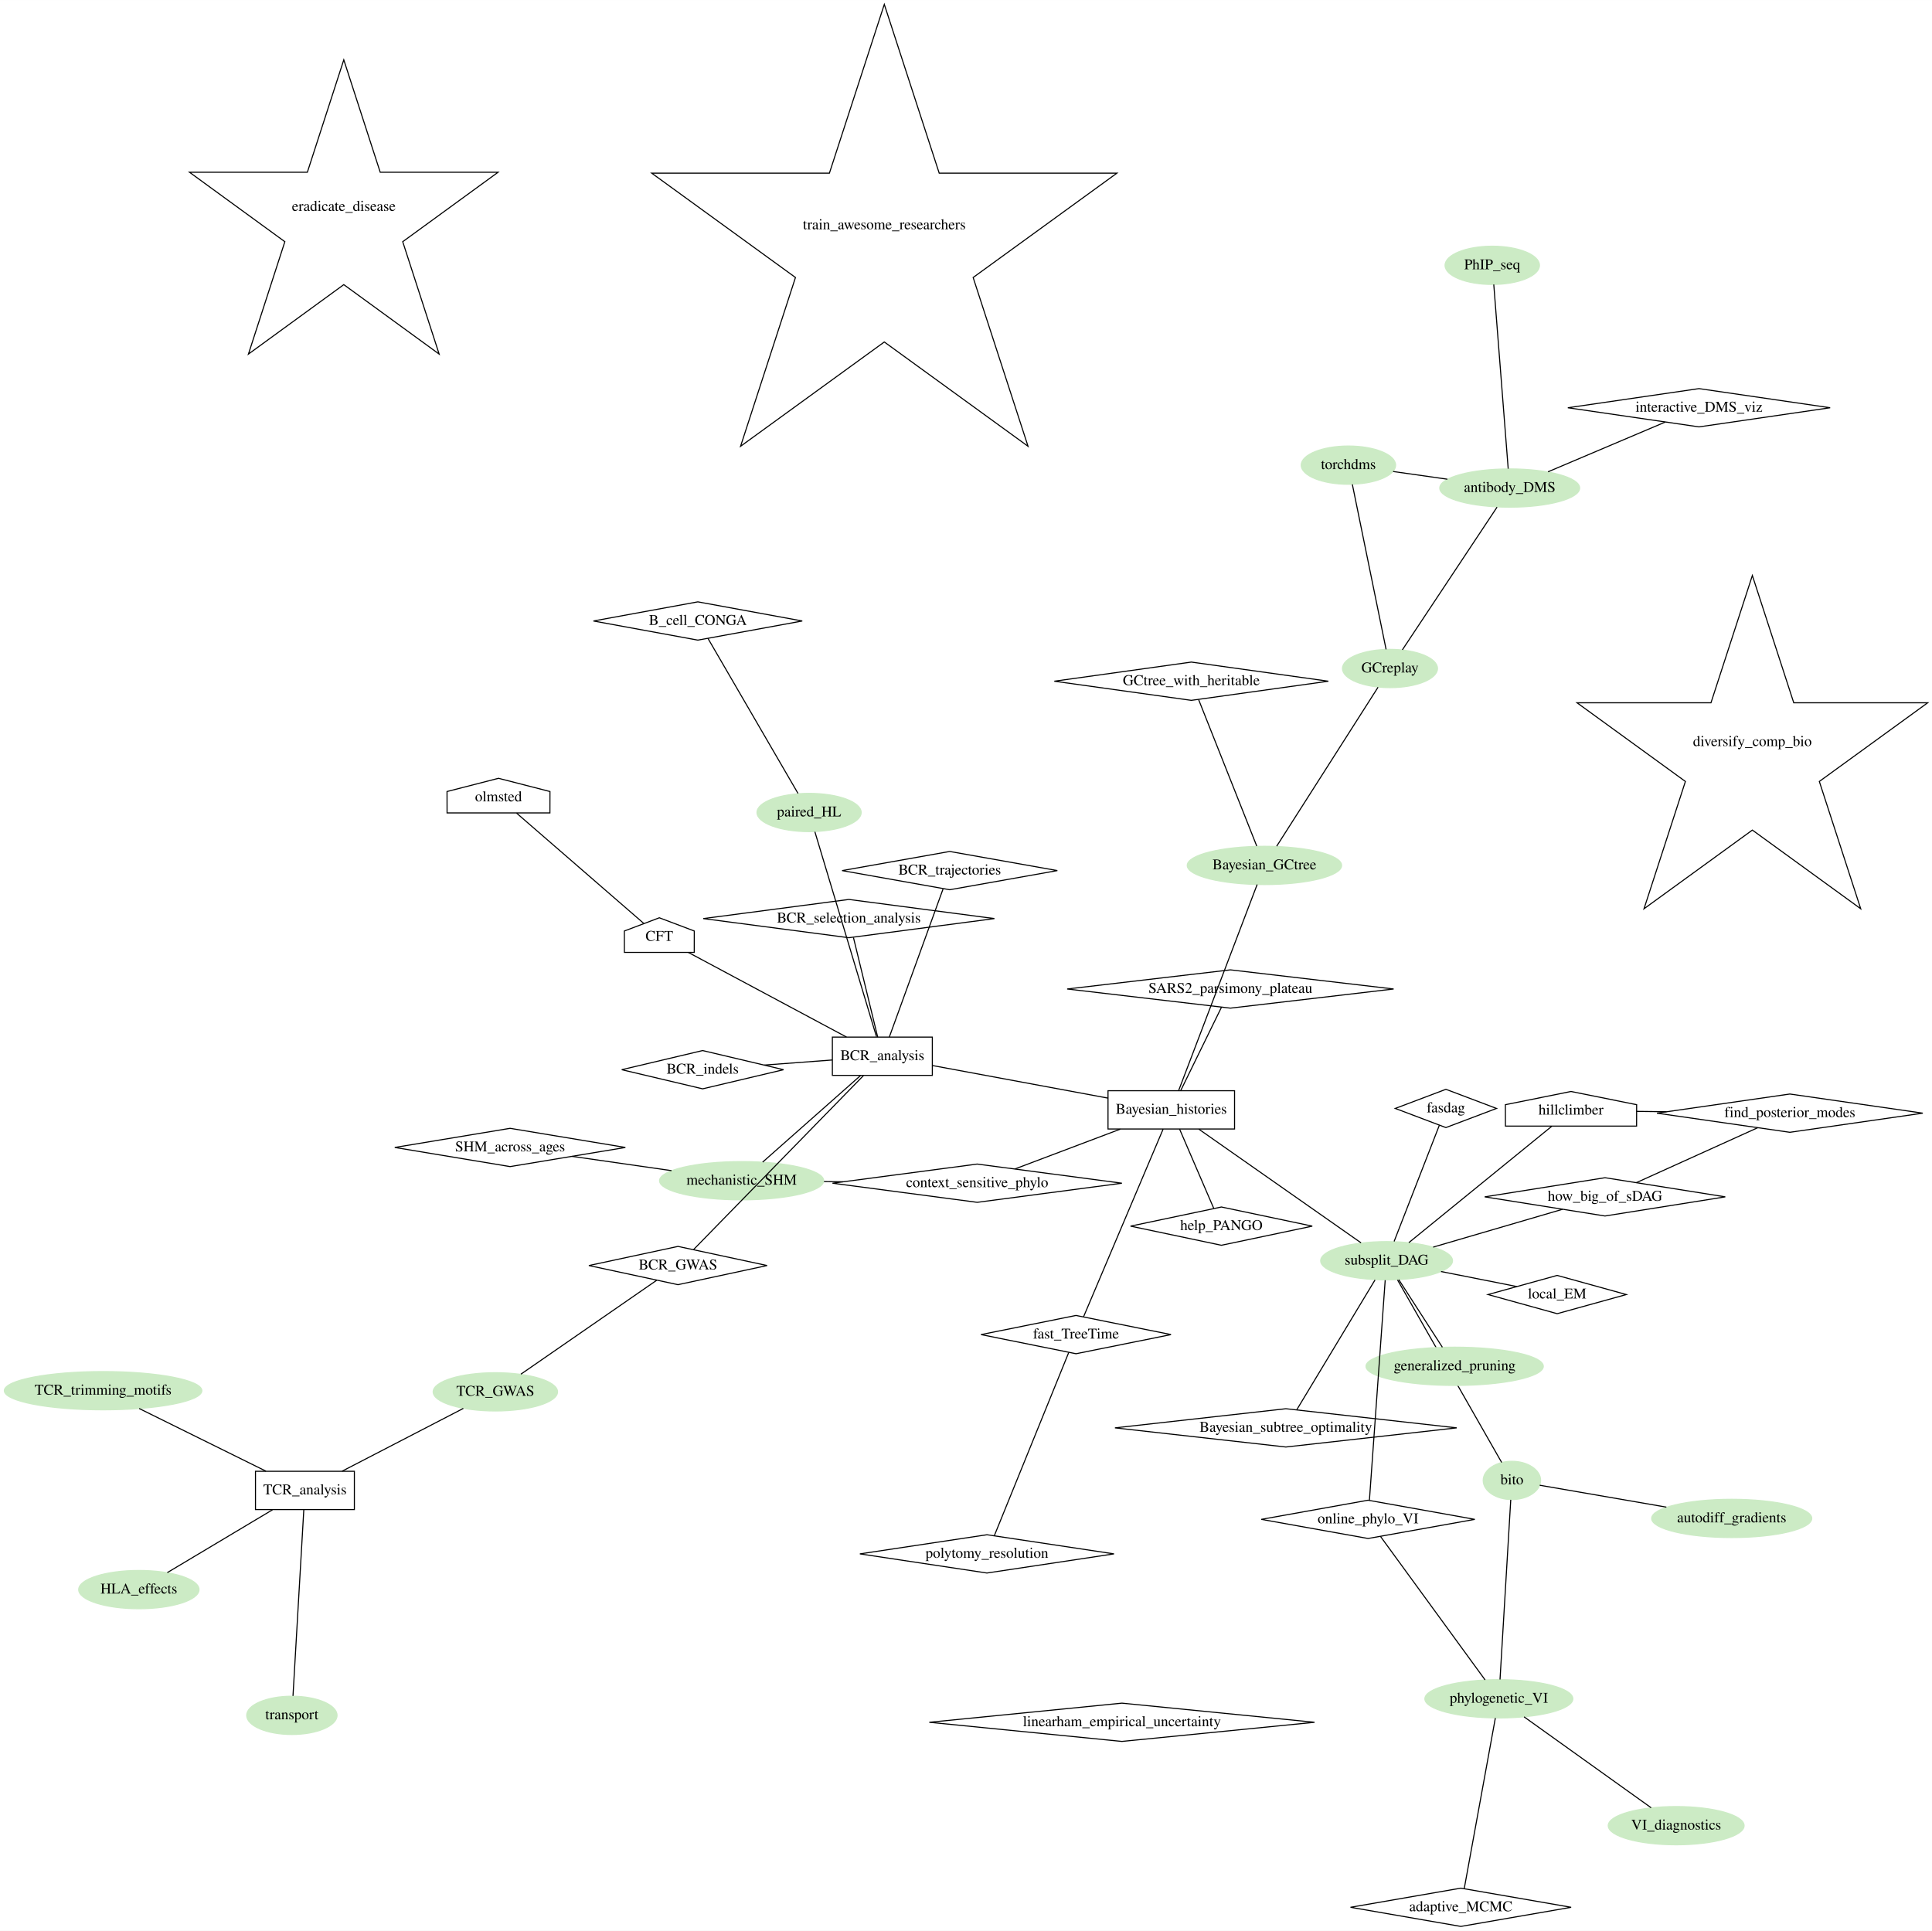
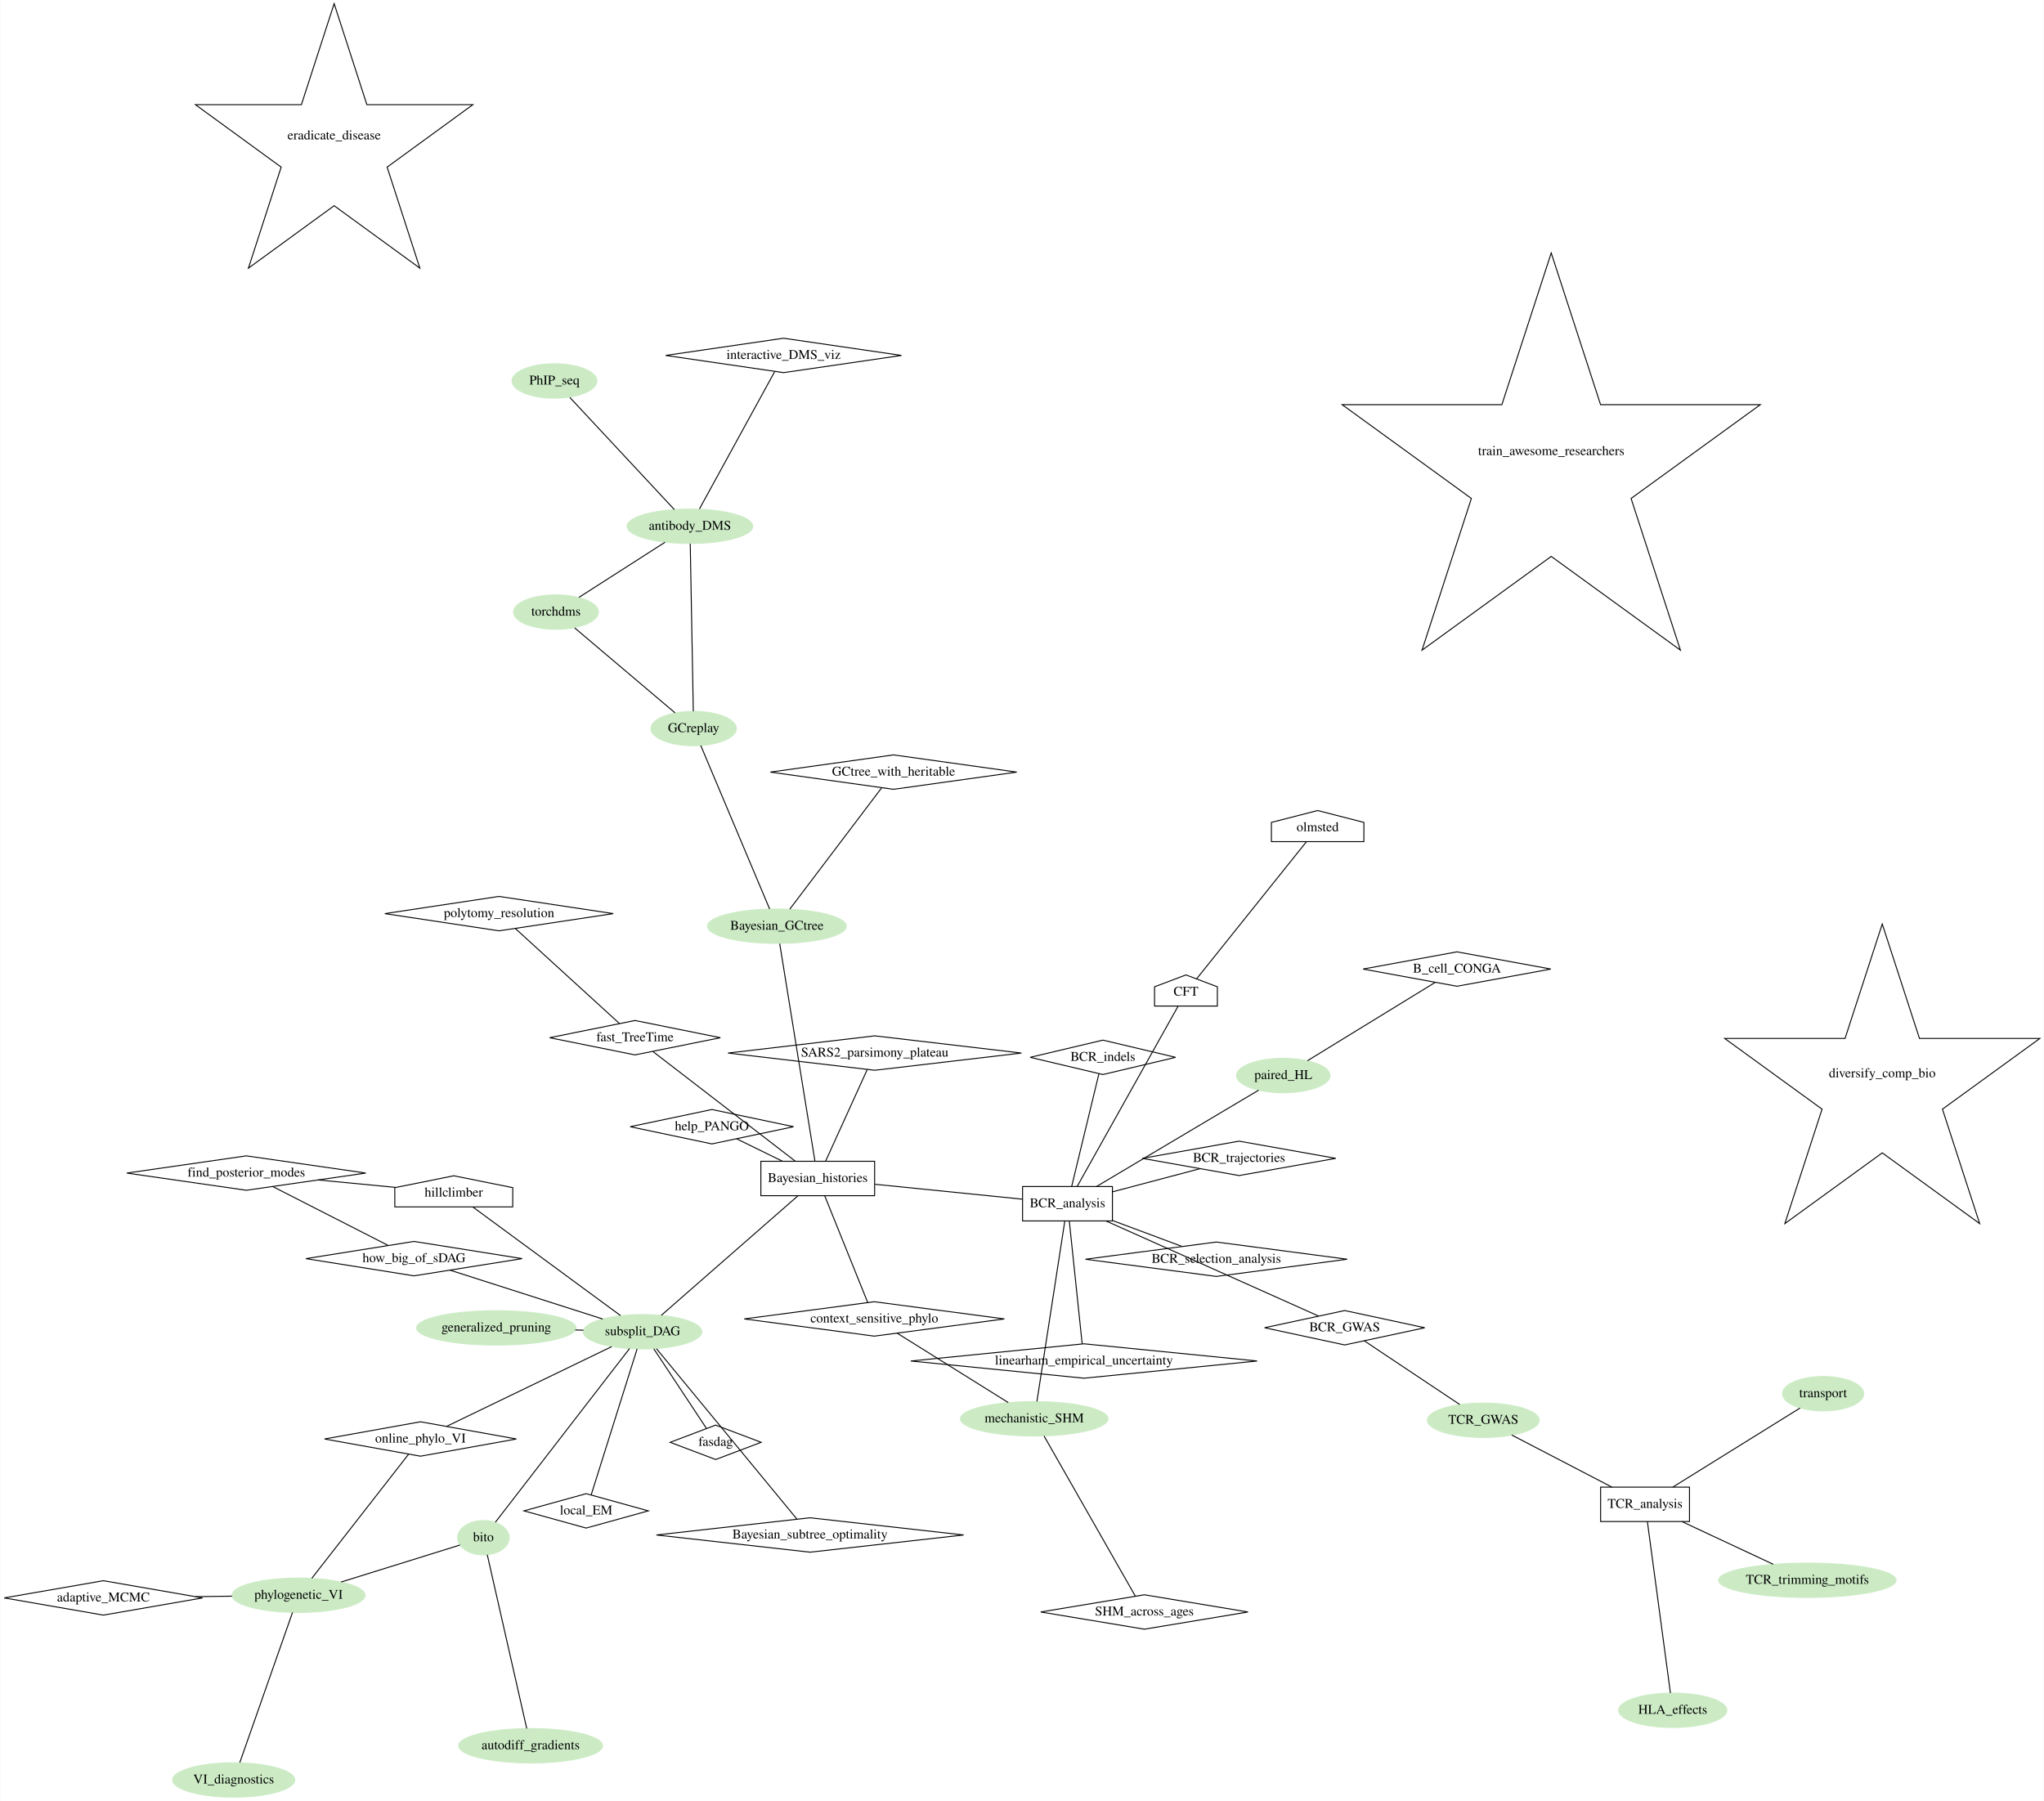
- <svg xmlns="http://www.w3.org/2000/svg" width="1817pt" height="1816pt" viewBox="0.00 0.00 1816.87 1815.81">
-   <g id="graph0" class="graph" transform="scale(1 1) rotate(0) translate(4 1811.813)">
-     <polygon fill="#ffffff" stroke="transparent" points="-4,4 -4,-1811.813 1812.872,-1811.813 1812.872,4 -4,4" />
+ <svg xmlns="http://www.w3.org/2000/svg" width="2138pt" height="1884pt" viewBox="0.00 0.00 2137.87 1884.38">
+   <g id="graph0" class="graph" transform="scale(1 1) rotate(0) translate(4 1880.379)">
+     <polygon fill="#ffffff" stroke="transparent" points="-4,4 -4,-1880.379 2133.872,-1880.379 2133.872,4 -4,4" />
    <g id="node1" class="node">
-       <ellipse fill="#ccebc5" stroke="#ccebc5" cx="1185.08" cy="-997.886" rx="72.588" ry="18" />
-       <text text-anchor="middle" x="1185.08" y="-994.186" font-family="Times,serif" font-size="14.00" fill="#000000">Bayesian_GCtree</text>
+       <ellipse fill="#ccebc5" stroke="#ccebc5" cx="808.49" cy="-911.296" rx="72.588" ry="18" />
+       <text text-anchor="middle" x="808.49" y="-907.596" font-family="Times,serif" font-size="14.00" fill="#000000">Bayesian_GCtree</text>
    </g>
    <g id="node2" class="node">
-       <ellipse fill="#ccebc5" stroke="#ccebc5" cx="1303.157" cy="-1183.105" rx="44.693" ry="18" />
-       <text text-anchor="middle" x="1303.157" y="-1179.405" font-family="Times,serif" font-size="14.00" fill="#000000">GCreplay</text>
+       <ellipse fill="#ccebc5" stroke="#ccebc5" cx="721.386" cy="-1118.082" rx="44.693" ry="18" />
+       <text text-anchor="middle" x="721.386" y="-1114.382" font-family="Times,serif" font-size="14.00" fill="#000000">GCreplay</text>
    </g>
    <g id="edge23" class="edge">
-       <path fill="none" stroke="#000000" d="M1196.617,-1015.983C1219.306,-1051.574 1269.475,-1130.27 1291.92,-1165.478" />
+       <path fill="none" stroke="#000000" d="M800.912,-929.285C784.398,-968.491 745.326,-1061.248 728.884,-1100.282" />
    </g>
    <g id="node35" class="node">
-       <polygon fill="none" stroke="#000000" points="1116.339,-1189.149 987.474,-1171.149 1116.339,-1153.149 1245.203,-1171.149 1116.339,-1189.149" />
-       <text text-anchor="middle" x="1116.339" y="-1167.449" font-family="Times,serif" font-size="14.00" fill="#000000">GCtree_with_heritable</text>
+       <polygon fill="none" stroke="#000000" points="930.563,-1090.531 801.699,-1072.531 930.563,-1054.531 1059.427,-1072.531 930.563,-1090.531" />
+       <text text-anchor="middle" x="930.563" y="-1068.831" font-family="Times,serif" font-size="14.00" fill="#000000">GCtree_with_heritable</text>
    </g>
    <g id="edge24" class="edge">
-       <path fill="none" stroke="#000000" d="M1177.853,-1016.101C1164.513,-1049.725 1136.195,-1121.102 1123.162,-1153.95" />
+       <path fill="none" stroke="#000000" d="M822.02,-929.167C845.857,-960.652 894.994,-1025.552 918.073,-1056.034" />
    </g>
    <g id="node13" class="node">
-       <ellipse fill="#ccebc5" stroke="#ccebc5" cx="1415.747" cy="-1352.818" rx="65.789" ry="18" />
-       <text text-anchor="middle" x="1415.747" y="-1349.118" font-family="Times,serif" font-size="14.00" fill="#000000">antibody_DMS</text>
+       <ellipse fill="#ccebc5" stroke="#ccebc5" cx="717.521" cy="-1329.725" rx="65.789" ry="18" />
+       <text text-anchor="middle" x="717.521" y="-1326.025" font-family="Times,serif" font-size="14.00" fill="#000000">antibody_DMS</text>
    </g>
    <g id="edge26" class="edge">
-       <path fill="none" stroke="#000000" d="M1314.782,-1200.628C1336.301,-1233.065 1382.123,-1302.135 1403.847,-1334.881" />
+       <path fill="none" stroke="#000000" d="M721.057,-1136.127C720.328,-1176.012 718.588,-1271.305 717.855,-1311.426" />
    </g>
    <g id="node15" class="node">
-       <ellipse fill="#ccebc5" stroke="#ccebc5" cx="1264.058" cy="-1374.359" rx="44.393" ry="18" />
-       <text text-anchor="middle" x="1264.058" y="-1370.659" font-family="Times,serif" font-size="14.00" fill="#000000">torchdms</text>
+       <ellipse fill="#ccebc5" stroke="#ccebc5" cx="577.39" cy="-1239.952" rx="44.393" ry="18" />
+       <text text-anchor="middle" x="577.39" y="-1236.252" font-family="Times,serif" font-size="14.00" fill="#000000">torchdms</text>
    </g>
    <g id="edge25" class="edge">
-       <path fill="none" stroke="#000000" d="M1299.478,-1201.098C1292.026,-1237.549 1275.222,-1319.747 1267.755,-1356.274" />
+       <path fill="none" stroke="#000000" d="M701.966,-1134.518C674.484,-1157.777 624.527,-1200.057 596.962,-1223.387" />
    </g>
    <g id="node3" class="node">
-       <ellipse fill="#ccebc5" stroke="#ccebc5" cx="126.587" cy="-316.795" rx="56.59" ry="18" />
-       <text text-anchor="middle" x="126.587" y="-313.095" font-family="Times,serif" font-size="14.00" fill="#000000">HLA_effects</text>
+       <ellipse fill="#ccebc5" stroke="#ccebc5" cx="1745.747" cy="-90.913" rx="56.59" ry="18" />
+       <text text-anchor="middle" x="1745.747" y="-87.213" font-family="Times,serif" font-size="14.00" fill="#000000">HLA_effects</text>
    </g>
    <g id="node4" class="node">
-       <ellipse fill="#ccebc5" stroke="#ccebc5" cx="1399.34" cy="-1562.298" rx="44.393" ry="18" />
-       <text text-anchor="middle" x="1399.34" y="-1558.598" font-family="Times,serif" font-size="14.00" fill="#000000">PhIP_seq</text>
+       <ellipse fill="#ccebc5" stroke="#ccebc5" cx="575.807" cy="-1481.774" rx="44.393" ry="18" />
+       <text text-anchor="middle" x="575.807" y="-1478.074" font-family="Times,serif" font-size="14.00" fill="#000000">PhIP_seq</text>
    </g>
    <g id="node5" class="node">
-       <ellipse fill="#ccebc5" stroke="#ccebc5" cx="461.832" cy="-502.791" rx="58.49" ry="18" />
-       <text text-anchor="middle" x="461.832" y="-499.091" font-family="Times,serif" font-size="14.00" fill="#000000">TCR_GWAS</text>
+       <ellipse fill="#ccebc5" stroke="#ccebc5" cx="1547.575" cy="-394.367" rx="58.49" ry="18" />
+       <text text-anchor="middle" x="1547.575" y="-390.667" font-family="Times,serif" font-size="14.00" fill="#000000">TCR_GWAS</text>
    </g>
    <g id="node6" class="node">
-       <ellipse fill="#ccebc5" stroke="#ccebc5" cx="92.942" cy="-503.878" rx="92.883" ry="18" />
-       <text text-anchor="middle" x="92.942" y="-500.178" font-family="Times,serif" font-size="14.00" fill="#000000">TCR_trimming_motifs</text>
+       <ellipse fill="#ccebc5" stroke="#ccebc5" cx="1886.593" cy="-226.952" rx="92.883" ry="18" />
+       <text text-anchor="middle" x="1886.593" y="-223.252" font-family="Times,serif" font-size="14.00" fill="#000000">TCR_trimming_motifs</text>
    </g>
    <g id="node7" class="node">
-       <ellipse fill="#ccebc5" stroke="#ccebc5" cx="1417.815" cy="-419.475" rx="27" ry="18" />
-       <text text-anchor="middle" x="1417.815" y="-415.775" font-family="Times,serif" font-size="14.00" fill="#000000">bito</text>
+       <ellipse fill="#ccebc5" stroke="#ccebc5" cx="501.461" cy="-271.452" rx="27" ry="18" />
+       <text text-anchor="middle" x="501.461" y="-267.752" font-family="Times,serif" font-size="14.00" fill="#000000">bito</text>
    </g>
    <g id="node8" class="node">
-       <ellipse fill="#ccebc5" stroke="#ccebc5" cx="1624.516" cy="-383.731" rx="75.287" ry="18" />
-       <text text-anchor="middle" x="1624.516" y="-380.031" font-family="Times,serif" font-size="14.00" fill="#000000">autodiff_gradients</text>
+       <ellipse fill="#ccebc5" stroke="#ccebc5" cx="550.887" cy="-53.809" rx="75.287" ry="18" />
+       <text text-anchor="middle" x="550.887" y="-50.109" font-family="Times,serif" font-size="14.00" fill="#000000">autodiff_gradients</text>
    </g>
    <g id="edge4" class="edge">
-       <path fill="none" stroke="#000000" d="M1443.994,-414.948C1473.759,-409.8 1523.367,-401.222 1563.054,-394.359" />
+       <path fill="none" stroke="#000000" d="M505.506,-253.641C514.774,-212.829 537.465,-112.914 546.787,-71.866" />
    </g>
    <g id="node12" class="node">
-       <ellipse fill="#ccebc5" stroke="#ccebc5" cx="1405.542" cy="-214.08" rx="69.588" ry="18" />
-       <text text-anchor="middle" x="1405.542" y="-210.38" font-family="Times,serif" font-size="14.00" fill="#000000">phylogenetic_VI</text>
+       <ellipse fill="#ccebc5" stroke="#ccebc5" cx="308.072" cy="-211.257" rx="69.588" ry="18" />
+       <text text-anchor="middle" x="308.072" y="-207.557" font-family="Times,serif" font-size="14.00" fill="#000000">phylogenetic_VI</text>
    </g>
    <g id="edge2" class="edge">
-       <path fill="none" stroke="#000000" d="M1416.726,-401.247C1414.397,-362.27 1408.956,-271.207 1406.629,-232.266" />
+       <path fill="none" stroke="#000000" d="M476.968,-263.828C445.766,-254.116 391.258,-237.15 352.612,-225.121" />
    </g>
    <g id="node14" class="node">
-       <ellipse fill="#ccebc5" stroke="#ccebc5" cx="1299.963" cy="-626.091" rx="61.99" ry="18" />
-       <text text-anchor="middle" x="1299.963" y="-622.391" font-family="Times,serif" font-size="14.00" fill="#000000">subsplit_DAG</text>
+       <ellipse fill="#ccebc5" stroke="#ccebc5" cx="667.923" cy="-486.97" rx="61.99" ry="18" />
+       <text text-anchor="middle" x="667.923" y="-483.27" font-family="Times,serif" font-size="14.00" fill="#000000">subsplit_DAG</text>
    </g>
    <g id="edge5" class="edge">
-       <path fill="none" stroke="#000000" d="M1408.171,-436.383C1386.236,-474.838 1332.773,-568.568 1310.243,-608.068" />
+       <path fill="none" stroke="#000000" d="M513.973,-287.651C544.519,-327.199 622.712,-428.435 654.341,-469.384" />
    </g>
    <g id="node9" class="node">
-       <ellipse fill="#ccebc5" stroke="#ccebc5" cx="1363.976" cy="-526.802" rx="83.386" ry="18" />
-       <text text-anchor="middle" x="1363.976" y="-523.102" font-family="Times,serif" font-size="14.00" fill="#000000">generalized_pruning</text>
+       <ellipse fill="#ccebc5" stroke="#ccebc5" cx="514.909" cy="-490.983" rx="83.386" ry="18" />
+       <text text-anchor="middle" x="514.909" y="-487.283" font-family="Times,serif" font-size="14.00" fill="#000000">generalized_pruning</text>
    </g>
    <g id="node10" class="node">
-       <ellipse fill="#ccebc5" stroke="#ccebc5" cx="693.423" cy="-701.357" rx="77.187" ry="18" />
-       <text text-anchor="middle" x="693.423" y="-697.657" font-family="Times,serif" font-size="14.00" fill="#000000">mechanistic_SHM</text>
+       <ellipse fill="#ccebc5" stroke="#ccebc5" cx="1077.747" cy="-395.892" rx="77.187" ry="18" />
+       <text text-anchor="middle" x="1077.747" y="-392.192" font-family="Times,serif" font-size="14.00" fill="#000000">mechanistic_SHM</text>
    </g>
    <g id="node26" class="node">
-       <polygon fill="none" stroke="#000000" points="914.954,-717.019 778.883,-699.019 914.954,-681.019 1051.024,-699.019 914.954,-717.019" />
-       <text text-anchor="middle" x="914.954" y="-695.319" font-family="Times,serif" font-size="14.00" fill="#000000">context_sensitive_phylo</text>
+       <polygon fill="none" stroke="#000000" points="910.44,-518.386 774.37,-500.386 910.44,-482.386 1046.511,-500.386 910.44,-518.386" />
+       <text text-anchor="middle" x="910.44" y="-496.686" font-family="Times,serif" font-size="14.00" fill="#000000">context_sensitive_phylo</text>
+     </g>
+     <g id="edge46" class="edge">
+       <path fill="none" stroke="#000000" d="M1050.494,-412.913C1018.271,-433.039 965.15,-466.216 934.425,-485.406" />
+     </g>
+     <g id="node28" class="node">
+       <polygon fill="none" stroke="#000000" points="1192.941,-211.762 1084.52,-193.762 1192.941,-175.762 1301.362,-193.762 1192.941,-211.762" />
+       <text text-anchor="middle" x="1192.941" y="-190.062" font-family="Times,serif" font-size="14.00" fill="#000000">SHM_across_ages</text>
+     </g>
+     <g id="edge39" class="edge">
+       <path fill="none" stroke="#000000" d="M1087.97,-377.954C1110.105,-339.114 1162.193,-247.716 1183.553,-210.236" />
+     </g>
+     <g id="node11" class="node">
+       <ellipse fill="#ccebc5" stroke="#ccebc5" cx="1338.283" cy="-755.049" rx="48.993" ry="18" />
+       <text text-anchor="middle" x="1338.283" y="-751.349" font-family="Times,serif" font-size="14.00" fill="#000000">paired_HL</text>
+     </g>
+     <g id="node25" class="node">
+       <polygon fill="none" stroke="#000000" points="1519.974,-884.46 1421.774,-866.46 1519.974,-848.46 1618.173,-866.46 1519.974,-884.46" />
+       <text text-anchor="middle" x="1519.974" y="-862.76" font-family="Times,serif" font-size="14.00" fill="#000000">B_cell_CONGA</text>
+     </g>
+     <g id="edge47" class="edge">
+       <path fill="none" stroke="#000000" d="M1363.546,-770.54C1399.039,-792.304 1463.129,-831.603 1497.215,-852.505" />
+     </g>
+     <g id="node38" class="node">
+       <polygon fill="none" stroke="#000000" points="103.865,-226.49 .135,-208.49 103.865,-190.49 207.595,-208.49 103.865,-226.49" />
+       <text text-anchor="middle" x="103.865" y="-204.79" font-family="Times,serif" font-size="14.00" fill="#000000">adaptive_MCMC</text>
+     </g>
+     <g id="edge1" class="edge">
+       <path fill="none" stroke="#000000" d="M238.367,-210.312C226.119,-210.147 213.178,-209.971 200.355,-209.797" />
+     </g>
+     <g id="node40" class="node">
+       <polygon fill="none" stroke="#000000" points="435.611,-392.766 335.234,-374.766 435.611,-356.766 535.987,-374.766 435.611,-392.766" />
+       <text text-anchor="middle" x="435.611" y="-371.066" font-family="Times,serif" font-size="14.00" fill="#000000">online_phylo_VI</text>
+     </g>
+     <g id="edge6" class="edge">
+       <path fill="none" stroke="#000000" d="M321.964,-229.067C347.014,-261.181 399.362,-328.294 423.25,-358.919" />
+     </g>
+     <g id="edge28" class="edge">
+       <path fill="none" stroke="#000000" d="M701.265,-1347.167C673.929,-1376.497 619.082,-1435.343 591.874,-1464.536" />
+     </g>
+     <g id="edge27" class="edge">
+       <path fill="none" stroke="#000000" d="M691.492,-1313.05C665.689,-1296.519 626.486,-1271.405 601.408,-1255.339" />
+     </g>
+     <g id="node27" class="node">
+       <polygon fill="none" stroke="#000000" points="815.483,-1526.494 692.149,-1508.494 815.483,-1490.494 938.818,-1508.494 815.483,-1526.494" />
+       <text text-anchor="middle" x="815.483" y="-1504.794" font-family="Times,serif" font-size="14.00" fill="#000000">interactive_DMS_viz</text>
+     </g>
+     <g id="edge29" class="edge">
+       <path fill="none" stroke="#000000" d="M727.453,-1347.85C746.472,-1382.558 787.781,-1457.942 806.244,-1491.634" />
+     </g>
+     <g id="edge9" class="edge">
+       <path fill="none" stroke="#000000" d="M606.128,-488.591C603.308,-488.664 600.46,-488.739 597.6,-488.814" />
+     </g>
+     <g id="node19" class="node">
+       <polygon fill="none" stroke="#000000" points="532.178,-637.723 470.459,-650.16 408.739,-637.723 408.796,-617.598 532.121,-617.598 532.178,-637.723" />
+       <text text-anchor="middle" x="470.459" y="-628.46" font-family="Times,serif" font-size="14.00" fill="#000000">hillclimber</text>
+     </g>
+     <g id="edge8" class="edge">
+       <path fill="none" stroke="#000000" d="M644.885,-503.909C605.818,-532.634 527.237,-590.413 490.388,-617.507" />
+     </g>
+     <g id="node30" class="node">
+       <polygon fill="none" stroke="#000000" points="843.15,-292.333 682.445,-274.333 843.15,-256.333 1003.855,-274.333 843.15,-292.333" />
+       <text text-anchor="middle" x="843.15" y="-270.633" font-family="Times,serif" font-size="14.00" fill="#000000">Bayesian_subtree_optimality</text>
+     </g>
+     <g id="edge13" class="edge">
+       <path fill="none" stroke="#000000" d="M682.562,-469.206C715.874,-428.781 796.966,-330.377 829.405,-291.012" />
+     </g>
+     <g id="node32" class="node">
+       <polygon fill="none" stroke="#000000" points="744.431,-389.287 696.838,-371.287 744.431,-353.287 792.025,-371.287 744.431,-389.287" />
+       <text text-anchor="middle" x="744.431" y="-367.587" font-family="Times,serif" font-size="14.00" fill="#000000">fasdag</text>
+     </g>
+     <g id="edge14" class="edge">
+       <path fill="none" stroke="#000000" d="M679.71,-469.148C694.8,-446.332 720.667,-407.22 734.696,-386.008" />
+     </g>
+     <g id="node36" class="node">
+       <polygon fill="none" stroke="#000000" points="608.942,-317.562 543.921,-299.562 608.942,-281.562 673.963,-299.562 608.942,-317.562" />
+       <text text-anchor="middle" x="608.942" y="-295.862" font-family="Times,serif" font-size="14.00" fill="#000000">local_EM</text>
+     </g>
+     <g id="edge10" class="edge">
+       <path fill="none" stroke="#000000" d="M662.268,-469C650.85,-432.721 625.194,-351.202 614.155,-316.126" />
+     </g>
+     <g id="node39" class="node">
+       <polygon fill="none" stroke="#000000" points="428.841,-581.475 315.728,-563.475 428.841,-545.475 541.954,-563.475 428.841,-581.475" />
+       <text text-anchor="middle" x="428.841" y="-559.775" font-family="Times,serif" font-size="14.00" fill="#000000">how_big_of_sDAG</text>
+     </g>
+     <g id="edge12" class="edge">
+       <path fill="none" stroke="#000000" d="M626.278,-500.296C581.192,-514.723 509.922,-537.529 466.469,-551.434" />
+     </g>
+     <g id="edge7" class="edge">
+       <path fill="none" stroke="#000000" d="M635.621,-471.368C589.616,-449.149 506.035,-408.78 462.936,-387.964" />
+     </g>
+     <g id="node43" class="node">
+       <polygon fill="none" stroke="#000000" points="910.743,-665.334 791.743,-665.334 791.743,-629.334 910.743,-629.334 910.743,-665.334" />
+       <text text-anchor="middle" x="851.243" y="-643.634" font-family="Times,serif" font-size="14.00" fill="#000000">Bayesian_histories</text>
+     </g>
+     <g id="edge11" class="edge">
+       <path fill="none" stroke="#000000" d="M687.542,-504.131C722.456,-534.674 795.044,-598.172 830.648,-629.318" />
+     </g>
+     <g id="node16" class="node">
+       <ellipse fill="#ccebc5" stroke="#ccebc5" cx="1903.075" cy="-422.155" rx="42.494" ry="18" />
+       <text text-anchor="middle" x="1903.075" y="-418.455" font-family="Times,serif" font-size="14.00" fill="#000000">transport</text>
+     </g>
+     <g id="node17" class="node">
+       <ellipse fill="#ccebc5" stroke="#ccebc5" cx="240.202" cy="-18" rx="63.889" ry="18" />
+       <text text-anchor="middle" x="240.202" y="-14.3" font-family="Times,serif" font-size="14.00" fill="#000000">VI_diagnostics</text>
+     </g>
+     <g id="edge3" class="edge">
+       <path fill="none" stroke="#000000" d="M246.587,-36.181C259.555,-73.108 288.841,-156.497 301.754,-193.265" />
+     </g>
+     <g id="node18" class="node">
+       <polygon fill="none" stroke="#000000" points="1269.347,-847.889 1236.47,-860.327 1203.593,-847.889 1203.624,-827.765 1269.316,-827.765 1269.347,-847.889" />
+       <text text-anchor="middle" x="1236.47" y="-838.627" font-family="Times,serif" font-size="14.00" fill="#000000">CFT</text>
+     </g>
+     <g id="node20" class="node">
+       <polygon fill="none" stroke="#000000" points="1422.65,-1019.888 1374.245,-1032.326 1325.839,-1019.888 1325.884,-999.763 1422.605,-999.763 1422.65,-1019.888" />
+       <text text-anchor="middle" x="1374.245" y="-1010.626" font-family="Times,serif" font-size="14.00" fill="#000000">olmsted</text>
+     </g>
+     <g id="edge37" class="edge">
+       <path fill="none" stroke="#000000" d="M1247.745,-856.402C1273.451,-888.495 1336.201,-966.832 1362.424,-999.568" />
+     </g>
+     <g id="node33" class="node">
+       <polygon fill="none" stroke="#000000" points="253.413,-671.002 128.402,-653.002 253.413,-635.002 378.424,-653.002 253.413,-671.002" />
+       <text text-anchor="middle" x="253.413" y="-649.302" font-family="Times,serif" font-size="14.00" fill="#000000">find_posterior_modes</text>
+     </g>
+     <g id="edge15" class="edge">
+       <path fill="none" stroke="#000000" d="M409.711,-637.994C384.503,-640.414 354.999,-643.247 328.457,-645.796" />
+     </g>
+     <g id="node21" class="node">
+       <polygon fill="none" stroke="#000000" points="1402.509,-509.156 1318.722,-491.156 1402.509,-473.156 1486.296,-491.156 1402.509,-509.156" />
+       <text text-anchor="middle" x="1402.509" y="-487.455" font-family="Times,serif" font-size="14.00" fill="#000000">BCR_GWAS</text>
+     </g>
+     <g id="edge41" class="edge">
+       <path fill="none" stroke="#000000" d="M1422.986,-477.493C1449.227,-459.985 1494.683,-429.657 1522.833,-410.875" />
+     </g>
+     <g id="node22" class="node">
+       <polygon fill="none" stroke="#000000" points="1149.561,-792.095 1073.481,-774.095 1149.561,-756.095 1225.642,-774.095 1149.561,-792.095" />
+       <text text-anchor="middle" x="1149.561" y="-770.395" font-family="Times,serif" font-size="14.00" fill="#000000">BCR_indels</text>
+     </g>
+     <g id="node23" class="node">
+       <polygon fill="none" stroke="#000000" points="1268.242,-580.843 1131.333,-562.843 1268.242,-544.843 1405.151,-562.843 1268.242,-580.843" />
+       <text text-anchor="middle" x="1268.242" y="-559.143" font-family="Times,serif" font-size="14.00" fill="#000000">BCR_selection_analysis</text>
+     </g>
+     <g id="node24" class="node">
+       <polygon fill="none" stroke="#000000" points="1292.005,-686.397 1190.79,-668.397 1292.005,-650.397 1393.219,-668.397 1292.005,-686.397" />
+       <text text-anchor="middle" x="1292.005" y="-664.697" font-family="Times,serif" font-size="14.00" fill="#000000">BCR_trajectories</text>
+     </g>
+     <g id="node29" class="node">
+       <polygon fill="none" stroke="#000000" points="1129.764,-474.369 948.616,-456.369 1129.764,-438.369 1310.912,-456.369 1129.764,-474.369" />
+       <text text-anchor="middle" x="1129.764" y="-452.669" font-family="Times,serif" font-size="14.00" fill="#000000">linearham_empirical_uncertainty</text>
+     </g>
+     <g id="node31" class="node">
+       <polygon fill="none" stroke="#000000" points="910.867,-796.57 757.368,-778.57 910.867,-760.57 1064.365,-778.57 910.867,-796.57" />
+       <text text-anchor="middle" x="910.867" y="-774.87" font-family="Times,serif" font-size="14.00" fill="#000000">SARS2_parsimony_plateau</text>
+     </g>
+     <g id="node34" class="node">
+       <polygon fill="none" stroke="#000000" points="740.496,-719.504 655.033,-701.504 740.496,-683.504 825.959,-701.504 740.496,-719.504" />
+       <text text-anchor="middle" x="740.496" y="-697.804" font-family="Times,serif" font-size="14.00" fill="#000000">help_PANGO</text>
+     </g>
+     <g id="node37" class="node">
+       <polygon fill="none" stroke="#000000" points="660.046,-812.633 570.729,-794.633 660.046,-776.633 749.362,-794.633 660.046,-812.633" />
+       <text text-anchor="middle" x="660.046" y="-790.933" font-family="Times,serif" font-size="14.00" fill="#000000">fast_TreeTime</text>
+     </g>
+     <g id="node41" class="node">
+       <polygon fill="none" stroke="#000000" points="517.803,-942.46 398.322,-924.46 517.803,-906.46 637.284,-924.46 517.803,-942.46" />
+       <text text-anchor="middle" x="517.803" y="-920.76" font-family="Times,serif" font-size="14.00" fill="#000000">polytomy_resolution</text>
+     </g>
+     <g id="edge22" class="edge">
+       <path fill="none" stroke="#000000" d="M643.729,-809.526C616.582,-834.303 562.408,-883.748 534.811,-908.937" />
+     </g>
+     <g id="edge16" class="edge">
+       <path fill="none" stroke="#000000" d="M401.815,-577.267C369.041,-593.993 314.095,-622.034 281.049,-638.898" />
+     </g>
+     <g id="node42" class="node">
+       <polygon fill="none" stroke="#000000" points="1159.523,-638.91 1065.523,-638.91 1065.523,-602.91 1159.523,-602.91 1159.523,-638.91" />
+       <text text-anchor="middle" x="1112.523" y="-617.21" font-family="Times,serif" font-size="14.00" fill="#000000">BCR_analysis</text>
+     </g>
+     <g id="edge38" class="edge">
+       <path fill="none" stroke="#000000" d="M1109.736,-602.876C1103.225,-560.744 1087.072,-456.229 1080.547,-414.012" />
+     </g>
+     <g id="edge34" class="edge">
+       <path fill="none" stroke="#000000" d="M1142.97,-639.001C1187.743,-665.603 1270.559,-714.81 1312.502,-739.731" />
+     </g>
+     <g id="edge35" class="edge">
+       <path fill="none" stroke="#000000" d="M1122.666,-639.03C1146.602,-681.789 1206.237,-788.319 1228.189,-827.534" />
+     </g>
+     <g id="edge40" class="edge">
+       <path fill="none" stroke="#000000" d="M1152.845,-602.868C1212.76,-576.059 1323.737,-526.402 1375.105,-503.417" />
+     </g>
+     <g id="edge32" class="edge">
+       <path fill="none" stroke="#000000" d="M1116.918,-639.084C1124.122,-668.883 1138.35,-727.727 1145.4,-756.885" />
+     </g>
+     <g id="edge30" class="edge">
+       <path fill="none" stroke="#000000" d="M1159.667,-603.331C1182.941,-594.652 1210.576,-584.347 1232.141,-576.305" />
+     </g>
+     <g id="edge31" class="edge">
+       <path fill="none" stroke="#000000" d="M1159.68,-633.387C1188.138,-640.916 1224.034,-650.413 1251.257,-657.616" />
+     </g>
+     <g id="edge36" class="edge">
+       <path fill="none" stroke="#000000" d="M1114.434,-602.673C1117.766,-570.877 1124.597,-505.688 1127.897,-474.188" />
+     </g>
+     <g id="edge33" class="edge">
+       <path fill="none" stroke="#000000" d="M1065.51,-625.665C1022.315,-630.033 958.077,-636.53 911.205,-641.27" />
+     </g>
+     <g id="edge18" class="edge">
+       <path fill="none" stroke="#000000" d="M848.304,-665.477C840.494,-713.699 819.283,-844.659 811.449,-893.025" />
+     </g>
+     <g id="edge17" class="edge">
+       <path fill="none" stroke="#000000" d="M858.501,-629.315C869.986,-600.806 892.201,-545.663 903.49,-517.639" />
+     </g>
+     <g id="edge19" class="edge">
+       <path fill="none" stroke="#000000" d="M859.533,-665.582C871.053,-690.937 891.751,-736.496 903.026,-761.312" />
+     </g>
+     <g id="edge20" class="edge">
+       <path fill="none" stroke="#000000" d="M814.366,-665.372C798.635,-673.066 780.654,-681.861 766.371,-688.847" />
+     </g>
+     <g id="edge21" class="edge">
+       <path fill="none" stroke="#000000" d="M827.798,-665.396C789.407,-694.972 713.9,-753.144 678.803,-780.182" />
+     </g>
+     <g id="node44" class="node">
+       <polygon fill="none" stroke="#000000" points="1763.281,-324.396 1670.281,-324.396 1670.281,-288.396 1763.281,-288.396 1763.281,-324.396" />
+       <text text-anchor="middle" x="1716.781" y="-302.696" font-family="Times,serif" font-size="14.00" fill="#000000">TCR_analysis</text>
+     </g>
+     <g id="edge43" class="edge">
+       <path fill="none" stroke="#000000" d="M1719.201,-288.394C1724.653,-247.833 1737.849,-149.671 1743.314,-109.015" />
+     </g>
+     <g id="edge42" class="edge">
+       <path fill="none" stroke="#000000" d="M1682.131,-324.41C1651.288,-340.446 1606.645,-363.656 1577.371,-378.876" />
    </g>
    <g id="edge45" class="edge">
-       <path fill="none" stroke="#000000" d="M770.903,-700.539C776.768,-700.477 782.769,-700.414 788.833,-700.35" />
-     </g>
-     <g id="node28" class="node">
-       <polygon fill="none" stroke="#000000" points="475.683,-750.635 367.261,-732.635 475.683,-714.635 584.104,-732.635 475.683,-750.635" />
-       <text text-anchor="middle" x="475.683" y="-728.935" font-family="Times,serif" font-size="14.00" fill="#000000">SHM_across_ages</text>
-     </g>
-     <g id="edge38" class="edge">
-       <path fill="none" stroke="#000000" d="M627.502,-710.826C597.712,-715.106 562.812,-720.119 533.99,-724.259" />
-     </g>
-     <g id="node11" class="node">
-       <ellipse fill="#ccebc5" stroke="#ccebc5" cx="756.869" cy="-1047.679" rx="48.993" ry="18" />
-       <text text-anchor="middle" x="756.869" y="-1043.979" font-family="Times,serif" font-size="14.00" fill="#000000">paired_HL</text>
-     </g>
-     <g id="node25" class="node">
-       <polygon fill="none" stroke="#000000" points="652.253,-1245.793 554.053,-1227.793 652.253,-1209.793 750.453,-1227.793 652.253,-1245.793" />
-       <text text-anchor="middle" x="652.253" y="-1224.093" font-family="Times,serif" font-size="14.00" fill="#000000">B_cell_CONGA</text>
-     </g>
-     <g id="edge46" class="edge">
-       <path fill="none" stroke="#000000" d="M746.455,-1065.608C726.092,-1100.666 681.285,-1177.81 661.713,-1211.506" />
-     </g>
-     <g id="node38" class="node">
-       <polygon fill="none" stroke="#000000" points="1369.775,-36 1266.045,-18 1369.775,0 1473.505,-18 1369.775,-36" />
-       <text text-anchor="middle" x="1369.775" y="-14.3" font-family="Times,serif" font-size="14.00" fill="#000000">adaptive_MCMC</text>
-     </g>
-     <g id="edge1" class="edge">
-       <path fill="none" stroke="#000000" d="M1402.241,-195.985C1395.393,-158.441 1379.717,-72.501 1372.965,-35.487" />
-     </g>
-     <g id="node40" class="node">
-       <polygon fill="none" stroke="#000000" points="1282.524,-400.859 1182.148,-382.859 1282.524,-364.859 1382.901,-382.859 1282.524,-400.859" />
-       <text text-anchor="middle" x="1282.524" y="-379.159" font-family="Times,serif" font-size="14.00" fill="#000000">online_phylo_VI</text>
-     </g>
-     <g id="edge6" class="edge">
-       <path fill="none" stroke="#000000" d="M1392.609,-231.823C1368.551,-264.831 1317.271,-335.187 1294.199,-366.842" />
-     </g>
-     <g id="edge28" class="edge">
-       <path fill="none" stroke="#000000" d="M1414.32,-1371.042C1411.209,-1410.759 1403.85,-1504.724 1400.753,-1544.266" />
-     </g>
-     <g id="edge27" class="edge">
-       <path fill="none" stroke="#000000" d="M1357.1,-1361.146C1340.093,-1363.562 1321.867,-1366.149 1306.095,-1368.389" />
-     </g>
-     <g id="node27" class="node">
-       <polygon fill="none" stroke="#000000" points="1593.752,-1446.348 1470.418,-1428.348 1593.752,-1410.348 1717.087,-1428.348 1593.752,-1446.348" />
-       <text text-anchor="middle" x="1593.752" y="-1424.648" font-family="Times,serif" font-size="14.00" fill="#000000">interactive_DMS_viz</text>
-     </g>
-     <g id="edge29" class="edge">
-       <path fill="none" stroke="#000000" d="M1451.769,-1368.103C1484.075,-1381.81 1531.022,-1401.73 1561.961,-1414.858" />
-     </g>
-     <g id="edge9" class="edge">
-       <path fill="none" stroke="#000000" d="M1311.407,-608.34C1322.987,-590.379 1340.794,-562.76 1352.415,-544.734" />
-     </g>
-     <g id="node19" class="node">
-       <polygon fill="none" stroke="#000000" points="1535.116,-772.854 1473.396,-785.292 1411.677,-772.854 1411.734,-752.729 1535.058,-752.729 1535.116,-772.854" />
-       <text text-anchor="middle" x="1473.396" y="-763.592" font-family="Times,serif" font-size="14.00" fill="#000000">hillclimber</text>
-     </g>
-     <g id="edge8" class="edge">
-       <path fill="none" stroke="#000000" d="M1320.883,-643.123C1355.208,-671.069 1422.901,-726.182 1455.294,-752.554" />
-     </g>
-     <g id="node30" class="node">
-       <polygon fill="none" stroke="#000000" points="1205.224,-486.909 1044.519,-468.909 1205.224,-450.909 1365.929,-468.909 1205.224,-486.909" />
-       <text text-anchor="middle" x="1205.224" y="-465.209" font-family="Times,serif" font-size="14.00" fill="#000000">Bayesian_subtree_optimality</text>
-     </g>
-     <g id="edge13" class="edge">
-       <path fill="none" stroke="#000000" d="M1289.095,-608.061C1270.626,-577.418 1233.372,-515.61 1215.391,-485.777" />
-     </g>
-     <g id="node32" class="node">
-       <polygon fill="none" stroke="#000000" points="1355.729,-787.333 1308.135,-769.333 1355.729,-751.333 1403.322,-769.333 1355.729,-787.333" />
-       <text text-anchor="middle" x="1355.729" y="-765.633" font-family="Times,serif" font-size="14.00" fill="#000000">fasdag</text>
-     </g>
-     <g id="edge14" class="edge">
-       <path fill="none" stroke="#000000" d="M1307.025,-644.233C1318.045,-672.539 1339.146,-726.738 1349.578,-753.534" />
-     </g>
-     <g id="node36" class="node">
-       <polygon fill="none" stroke="#000000" points="1460.369,-612.298 1395.348,-594.298 1460.369,-576.298 1525.39,-594.298 1460.369,-612.298" />
-       <text text-anchor="middle" x="1460.369" y="-590.598" font-family="Times,serif" font-size="14.00" fill="#000000">local_EM</text>
-     </g>
-     <g id="edge10" class="edge">
-       <path fill="none" stroke="#000000" d="M1351.157,-615.944C1374.262,-611.365 1401.08,-606.049 1422.358,-601.832" />
-     </g>
-     <g id="node39" class="node">
-       <polygon fill="none" stroke="#000000" points="1505.354,-704.179 1392.241,-686.179 1505.354,-668.179 1618.467,-686.179 1505.354,-704.179" />
-       <text text-anchor="middle" x="1505.354" y="-682.479" font-family="Times,serif" font-size="14.00" fill="#000000">how_big_of_sDAG</text>
-     </g>
-     <g id="edge12" class="edge">
-       <path fill="none" stroke="#000000" d="M1343.772,-638.908C1379.824,-649.455 1430.498,-664.279 1465.439,-674.502" />
-     </g>
-     <g id="edge7" class="edge">
-       <path fill="none" stroke="#000000" d="M1298.652,-607.809C1295.404,-562.512 1287.016,-445.512 1283.803,-400.692" />
-     </g>
-     <g id="node43" class="node">
-       <polygon fill="none" stroke="#000000" points="1156.987,-785.998 1037.987,-785.998 1037.987,-749.998 1156.987,-749.998 1156.987,-785.998" />
-       <text text-anchor="middle" x="1097.487" y="-764.298" font-family="Times,serif" font-size="14.00" fill="#000000">Bayesian_histories</text>
-     </g>
-     <g id="edge11" class="edge">
-       <path fill="none" stroke="#000000" d="M1275.941,-642.927C1237.601,-669.798 1162.885,-722.163 1123.391,-749.843" />
-     </g>
-     <g id="node16" class="node">
-       <ellipse fill="#ccebc5" stroke="#ccebc5" cx="270.465" cy="-198.512" rx="42.494" ry="18" />
-       <text text-anchor="middle" x="270.465" y="-194.811" font-family="Times,serif" font-size="14.00" fill="#000000">transport</text>
-     </g>
-     <g id="node17" class="node">
-       <ellipse fill="#ccebc5" stroke="#ccebc5" cx="1572.284" cy="-94.767" rx="63.889" ry="18" />
-       <text text-anchor="middle" x="1572.284" y="-91.067" font-family="Times,serif" font-size="14.00" fill="#000000">VI_diagnostics</text>
-     </g>
-     <g id="edge3" class="edge">
-       <path fill="none" stroke="#000000" d="M1548.747,-111.609C1517.058,-134.284 1460.993,-174.401 1429.228,-197.131" />
-     </g>
-     <g id="node18" class="node">
-       <polygon fill="none" stroke="#000000" points="648.909,-936.221 616.032,-948.659 583.155,-936.221 583.186,-916.096 648.878,-916.096 648.909,-936.221" />
-       <text text-anchor="middle" x="616.032" y="-926.959" font-family="Times,serif" font-size="14.00" fill="#000000">CFT</text>
-     </g>
-     <g id="node20" class="node">
-       <polygon fill="none" stroke="#000000" points="513.195,-1067.401 464.79,-1079.839 416.384,-1067.401 416.429,-1047.277 513.15,-1047.277 513.195,-1067.401" />
-       <text text-anchor="middle" x="464.79" y="-1058.139" font-family="Times,serif" font-size="14.00" fill="#000000">olmsted</text>
-     </g>
-     <g id="edge36" class="edge">
-       <path fill="none" stroke="#000000" d="M601.53,-943.237C573.435,-967.605 511.721,-1021.133 481.767,-1047.113" />
-     </g>
-     <g id="node33" class="node">
-       <polygon fill="none" stroke="#000000" points="1679.207,-782.895 1554.197,-764.895 1679.207,-746.895 1804.218,-764.895 1679.207,-782.895" />
-       <text text-anchor="middle" x="1679.207" y="-761.195" font-family="Times,serif" font-size="14.00" fill="#000000">find_posterior_modes</text>
-     </g>
-     <g id="edge15" class="edge">
-       <path fill="none" stroke="#000000" d="M1535.146,-766.573C1544.145,-766.468 1553.647,-766.357 1563.303,-766.245" />
-     </g>
-     <g id="node21" class="node">
-       <polygon fill="none" stroke="#000000" points="633.579,-639.577 549.792,-621.577 633.579,-603.577 717.366,-621.577 633.579,-639.577" />
-       <text text-anchor="middle" x="633.579" y="-617.877" font-family="Times,serif" font-size="14.00" fill="#000000">BCR_GWAS</text>
-     </g>
-     <g id="edge40" class="edge">
-       <path fill="none" stroke="#000000" d="M613.541,-607.718C581.774,-585.747 519.969,-543.001 485.867,-519.415" />
-     </g>
-     <g id="node22" class="node">
-       <polygon fill="none" stroke="#000000" points="656.768,-823.776 580.687,-805.776 656.768,-787.776 732.848,-805.776 656.768,-823.776" />
-       <text text-anchor="middle" x="656.768" y="-802.076" font-family="Times,serif" font-size="14.00" fill="#000000">BCR_indels</text>
-     </g>
-     <g id="node23" class="node">
-       <polygon fill="none" stroke="#000000" points="794.243,-965.896 657.334,-947.896 794.243,-929.896 931.152,-947.896 794.243,-965.896" />
-       <text text-anchor="middle" x="794.243" y="-944.196" font-family="Times,serif" font-size="14.00" fill="#000000">BCR_selection_analysis</text>
-     </g>
-     <g id="node24" class="node">
-       <polygon fill="none" stroke="#000000" points="889.122,-1011.028 787.908,-993.028 889.122,-975.028 990.337,-993.028 889.122,-1011.028" />
-       <text text-anchor="middle" x="889.122" y="-989.328" font-family="Times,serif" font-size="14.00" fill="#000000">BCR_trajectories</text>
-     </g>
-     <g id="node29" class="node">
-       <polygon fill="none" stroke="#000000" points="1051.074,-210 869.926,-192 1051.074,-174 1232.222,-192 1051.074,-210" />
-       <text text-anchor="middle" x="1051.074" y="-188.3" font-family="Times,serif" font-size="14.00" fill="#000000">linearham_empirical_uncertainty</text>
-     </g>
-     <g id="node31" class="node">
-       <polygon fill="none" stroke="#000000" points="1153.075,-899.673 999.577,-881.673 1153.075,-863.673 1306.574,-881.673 1153.075,-899.673" />
-       <text text-anchor="middle" x="1153.075" y="-877.973" font-family="Times,serif" font-size="14.00" fill="#000000">SARS2_parsimony_plateau</text>
-     </g>
-     <g id="node34" class="node">
-       <polygon fill="none" stroke="#000000" points="1144.617,-676.642 1059.154,-658.642 1144.617,-640.642 1230.081,-658.642 1144.617,-676.642" />
-       <text text-anchor="middle" x="1144.617" y="-654.942" font-family="Times,serif" font-size="14.00" fill="#000000">help_PANGO</text>
-     </g>
-     <g id="node37" class="node">
-       <polygon fill="none" stroke="#000000" points="1007.884,-574.635 918.567,-556.635 1007.884,-538.635 1097.201,-556.635 1007.884,-574.635" />
-       <text text-anchor="middle" x="1007.884" y="-552.935" font-family="Times,serif" font-size="14.00" fill="#000000">fast_TreeTime</text>
-     </g>
-     <g id="node41" class="node">
-       <polygon fill="none" stroke="#000000" points="924.12,-368.391 804.639,-350.391 924.12,-332.391 1043.6,-350.391 924.12,-368.391" />
-       <text text-anchor="middle" x="924.12" y="-346.691" font-family="Times,serif" font-size="14.00" fill="#000000">polytomy_resolution</text>
-     </g>
-     <g id="edge22" class="edge">
-       <path fill="none" stroke="#000000" d="M1001.029,-539.758C985.322,-501.083 946.867,-406.401 931.069,-367.502" />
-     </g>
-     <g id="edge16" class="edge">
-       <path fill="none" stroke="#000000" d="M1534.846,-699.532C1566.622,-713.919 1616.931,-736.698 1648.986,-751.212" />
-     </g>
-     <g id="node42" class="node">
-       <polygon fill="none" stroke="#000000" points="872.769,-836.427 778.769,-836.427 778.769,-800.427 872.769,-800.427 872.769,-836.427" />
-       <text text-anchor="middle" x="825.769" y="-814.727" font-family="Times,serif" font-size="14.00" fill="#000000">BCR_analysis</text>
-     </g>
-     <g id="edge37" class="edge">
-       <path fill="none" stroke="#000000" d="M805.38,-800.391C780.292,-778.199 737.983,-740.774 713.186,-718.839" />
-     </g>
-     <g id="edge34" class="edge">
-       <path fill="none" stroke="#000000" d="M820.247,-836.8C807.314,-879.832 775.185,-986.735 762.321,-1029.537" />
-     </g>
-     <g id="edge35" class="edge">
-       <path fill="none" stroke="#000000" d="M792.072,-836.459C750.732,-858.58 681.455,-895.65 643.299,-916.068" />
-     </g>
-     <g id="edge39" class="edge">
-       <path fill="none" stroke="#000000" d="M808.033,-800.26C770.398,-761.713 683.146,-672.345 648.321,-636.676" />
-     </g>
-     <g id="edge32" class="edge">
-       <path fill="none" stroke="#000000" d="M778.693,-814.903C758.866,-813.419 735.595,-811.677 714.727,-810.115" />
-     </g>
-     <g id="edge30" class="edge">
-       <path fill="none" stroke="#000000" d="M821.386,-836.429C815.363,-861.164 804.593,-905.392 798.59,-930.047" />
-     </g>
-     <g id="edge31" class="edge">
-       <path fill="none" stroke="#000000" d="M832.311,-836.455C844.577,-870.261 870.878,-942.746 882.898,-975.874" />
-     </g>
-     <g id="edge33" class="edge">
-       <path fill="none" stroke="#000000" d="M872.789,-809.7C918.508,-801.215 988.131,-788.294 1037.75,-779.085" />
-     </g>
-     <g id="edge18" class="edge">
-       <path fill="none" stroke="#000000" d="M1104.36,-786.037C1120.734,-829.011 1161.897,-937.042 1178.239,-979.931" />
-     </g>
-     <g id="edge17" class="edge">
-       <path fill="none" stroke="#000000" d="M1049.528,-749.875C1018.474,-738.139 978.711,-723.113 950.48,-712.444" />
-     </g>
-     <g id="edge19" class="edge">
-       <path fill="none" stroke="#000000" d="M1106.295,-786.01C1116.826,-807.546 1134.323,-843.327 1144.672,-864.489" />
-     </g>
-     <g id="edge20" class="edge">
-       <path fill="none" stroke="#000000" d="M1105.269,-749.94C1114.211,-729.193 1128.764,-695.427 1137.442,-675.291" />
-     </g>
-     <g id="edge21" class="edge">
-       <path fill="none" stroke="#000000" d="M1089.847,-749.977C1072.749,-709.646 1031.602,-612.584 1015.004,-573.431" />
-     </g>
-     <g id="node44" class="node">
-       <polygon fill="none" stroke="#000000" points="329.256,-428.073 236.256,-428.073 236.256,-392.073 329.256,-392.073 329.256,-428.073" />
-       <text text-anchor="middle" x="282.756" y="-406.373" font-family="Times,serif" font-size="14.00" fill="#000000">TCR_analysis</text>
-     </g>
-     <g id="edge42" class="edge">
-       <path fill="none" stroke="#000000" d="M252.274,-391.867C223.514,-374.689 180.822,-349.189 153.348,-332.778" />
-     </g>
-     <g id="edge41" class="edge">
-       <path fill="none" stroke="#000000" d="M317.708,-428.17C350.891,-445.351 400.246,-470.905 431.727,-487.205" />
+       <path fill="none" stroke="#000000" d="M1755.314,-288.369C1783.985,-274.955 1822.834,-256.781 1850.822,-243.687" />
    </g>
    <g id="edge44" class="edge">
-       <path fill="none" stroke="#000000" d="M246.158,-428.16C211.684,-445.196 160.452,-470.515 126.877,-487.108" />
-     </g>
-     <g id="edge43" class="edge">
-       <path fill="none" stroke="#000000" d="M281.708,-392.036C279.392,-352.166 273.858,-256.909 271.528,-216.804" />
+       <path fill="none" stroke="#000000" d="M1745.89,-324.483C1782.525,-347.248 1844.777,-385.93 1878.912,-407.14" />
    </g>
    <g id="node45" class="node">
-       <polygon fill="none" stroke="#000000" points="1046.318,-1648.965 879.237,-1648.965 827.606,-1807.72 775.975,-1648.965 608.894,-1648.965 744.065,-1550.849 692.435,-1392.093 827.606,-1490.209 962.777,-1392.093 911.146,-1550.849 1046.318,-1648.965" />
-       <text text-anchor="middle" x="827.606" y="-1596.207" font-family="Times,serif" font-size="14.00" fill="#000000">train_awesome_researchers</text>
+       <polygon fill="none" stroke="#000000" points="1837.318,-1456.965 1670.237,-1456.965 1618.606,-1615.72 1566.975,-1456.965 1399.894,-1456.965 1535.065,-1358.849 1483.435,-1200.093 1618.606,-1298.209 1753.777,-1200.093 1702.146,-1358.849 1837.318,-1456.965" />
+       <text text-anchor="middle" x="1618.606" y="-1404.207" font-family="Times,serif" font-size="14.00" fill="#000000">train_awesome_researchers</text>
    </g>
    <g id="node46" class="node">
-       <polygon fill="none" stroke="#000000" points="1808.808,-1150.862 1682.857,-1150.862 1643.936,-1270.591 1605.015,-1150.862 1479.064,-1150.862 1580.96,-1076.865 1542.04,-957.136 1643.936,-1031.133 1745.833,-957.136 1706.912,-1076.865 1808.808,-1150.862" />
-       <text text-anchor="middle" x="1643.936" y="-1110.164" font-family="Times,serif" font-size="14.00" fill="#000000">diversify_comp_bio</text>
+       <polygon fill="none" stroke="#000000" points="2129.808,-793.862 2003.857,-793.862 1964.936,-913.591 1926.015,-793.862 1800.064,-793.862 1901.96,-719.865 1863.04,-600.136 1964.936,-674.133 2066.833,-600.136 2027.912,-719.865 2129.808,-793.862" />
+       <text text-anchor="middle" x="1964.936" y="-753.164" font-family="Times,serif" font-size="14.00" fill="#000000">diversify_comp_bio</text>
    </g>
    <g id="node47" class="node">
-       <polygon fill="none" stroke="#000000" points="464.403,-1649.856 353.555,-1649.856 319.301,-1755.568 285.047,-1649.856 174.199,-1649.856 263.877,-1584.523 229.623,-1478.81 319.301,-1544.144 408.979,-1478.81 374.725,-1584.523 464.403,-1649.856" />
-       <text text-anchor="middle" x="319.301" y="-1613.489" font-family="Times,serif" font-size="14.00" fill="#000000">eradicate_disease</text>
+       <polygon fill="none" stroke="#000000" points="490.403,-1770.856 379.555,-1770.856 345.301,-1876.568 311.047,-1770.856 200.199,-1770.856 289.877,-1705.523 255.623,-1599.81 345.301,-1665.144 434.979,-1599.81 400.725,-1705.523 490.403,-1770.856" />
+       <text text-anchor="middle" x="345.301" y="-1734.489" font-family="Times,serif" font-size="14.00" fill="#000000">eradicate_disease</text>
    </g>
  </g>
</svg>
